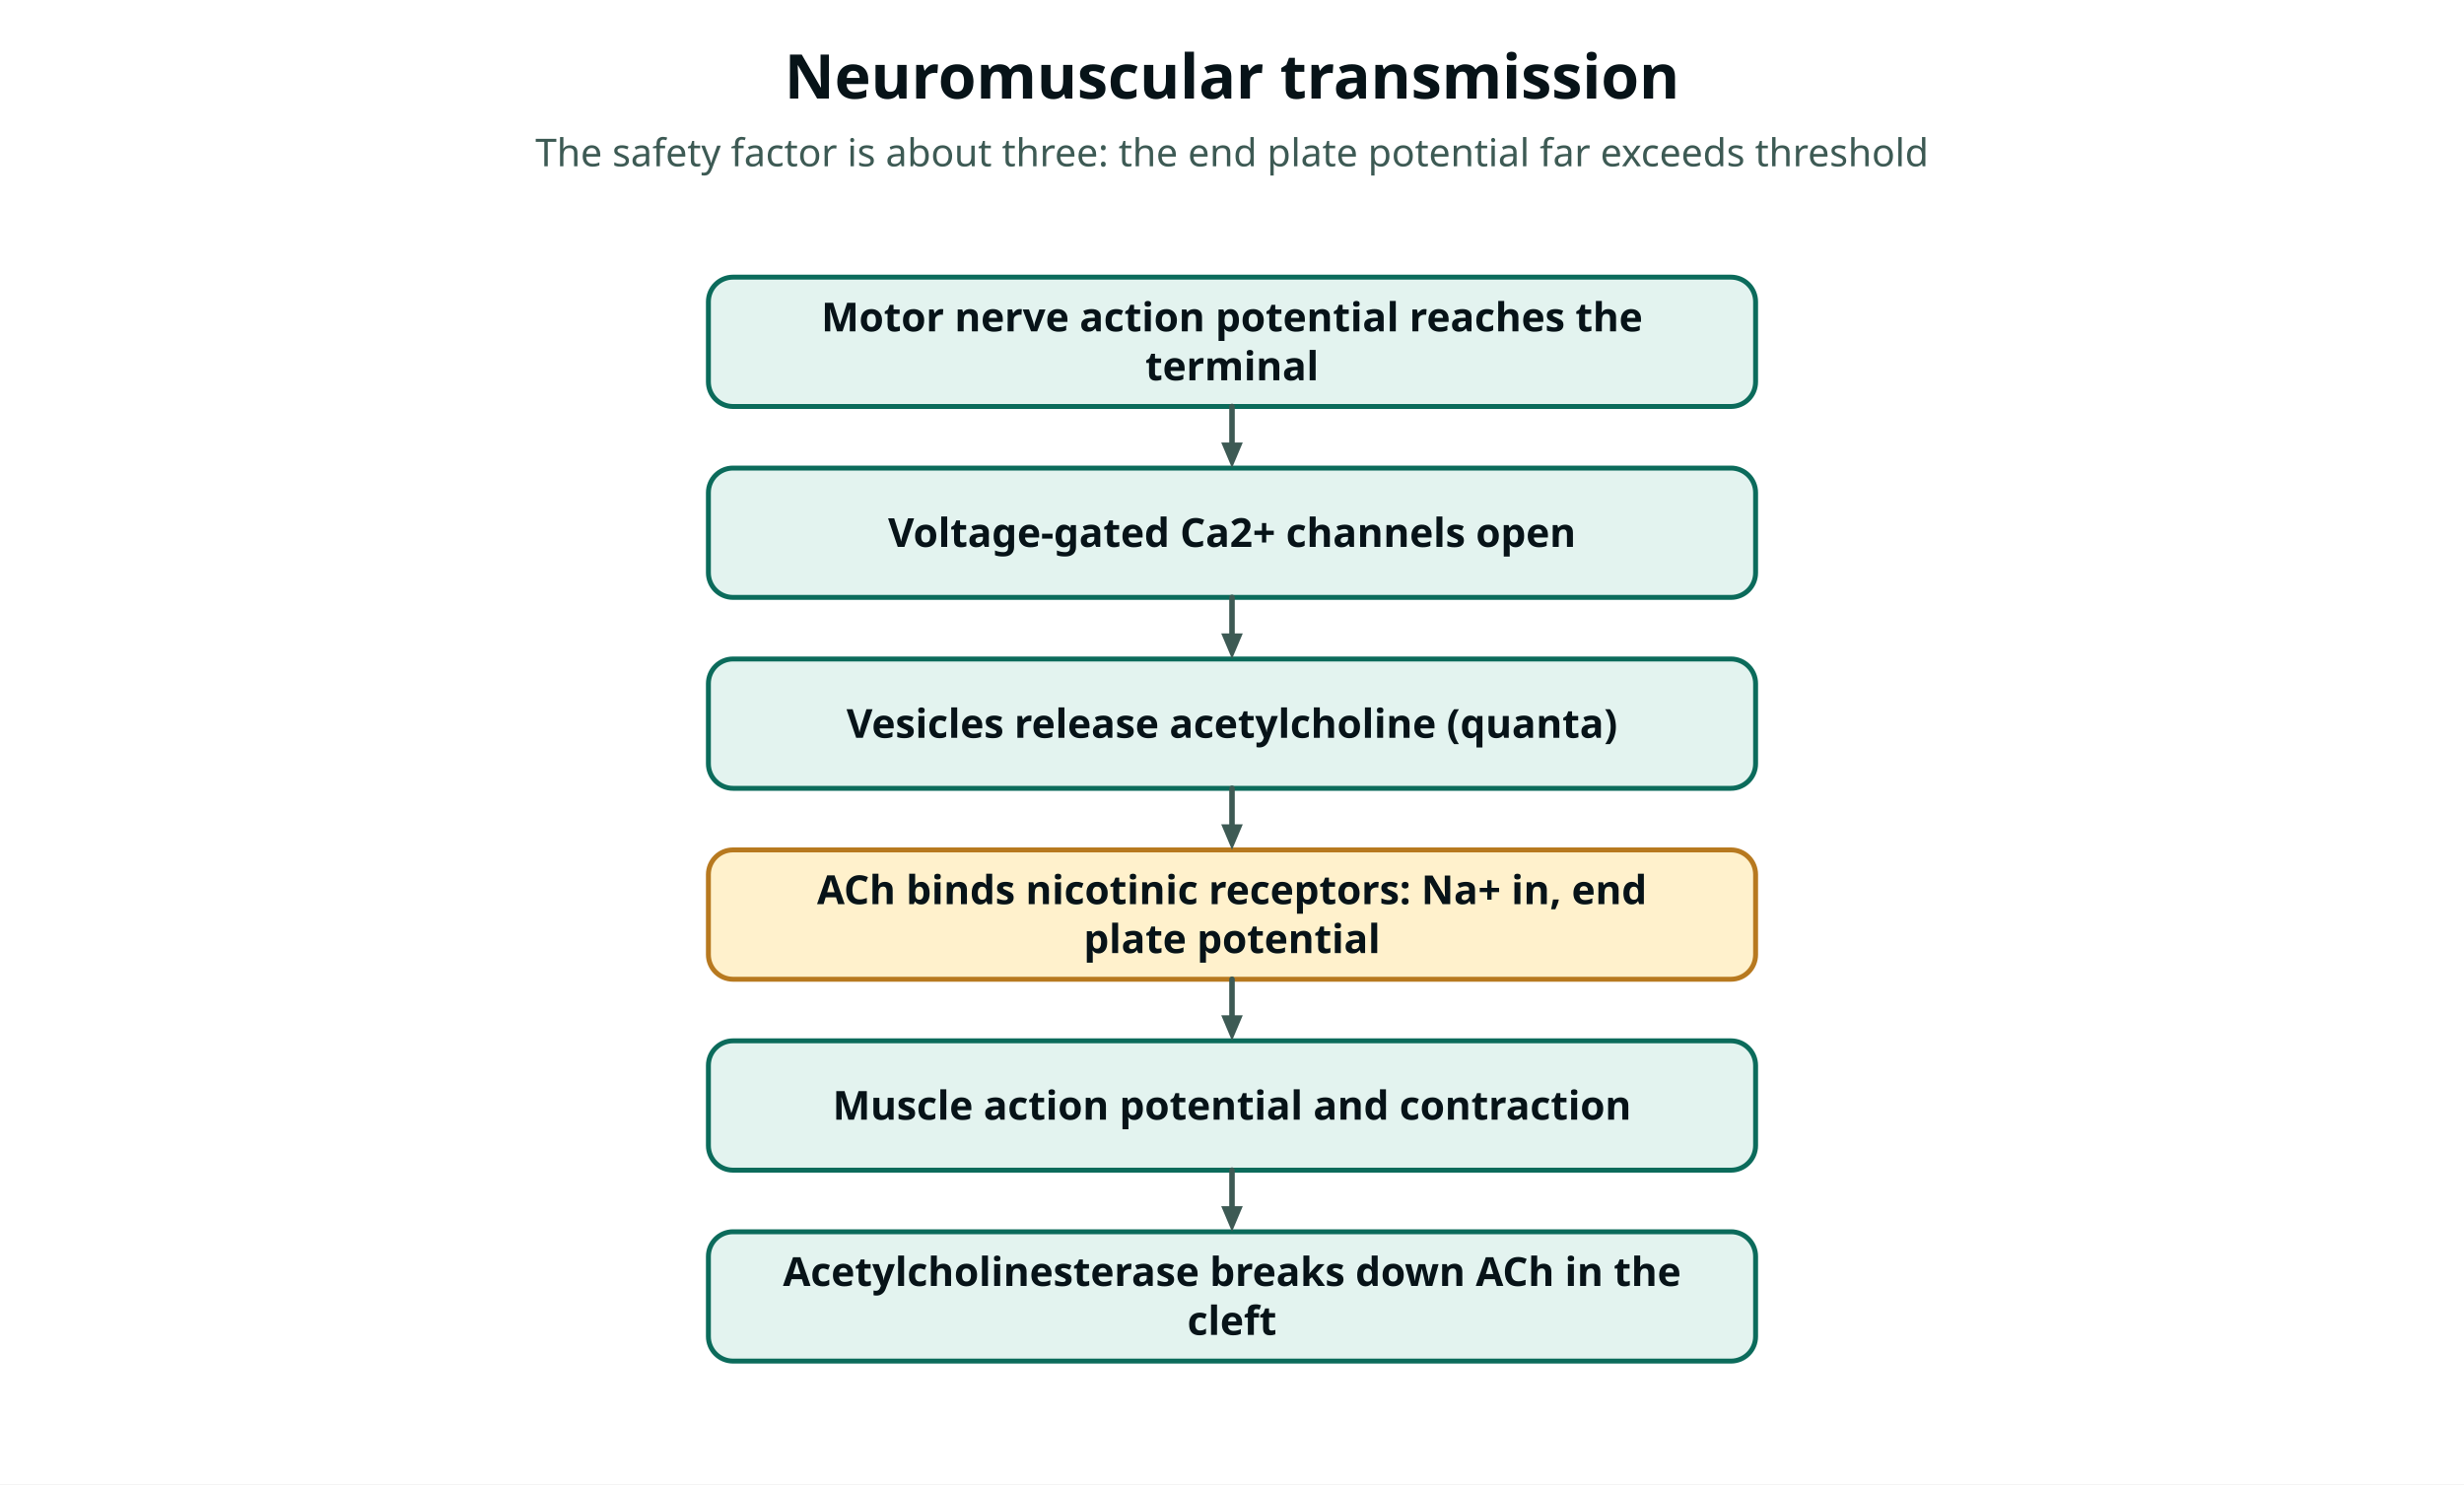
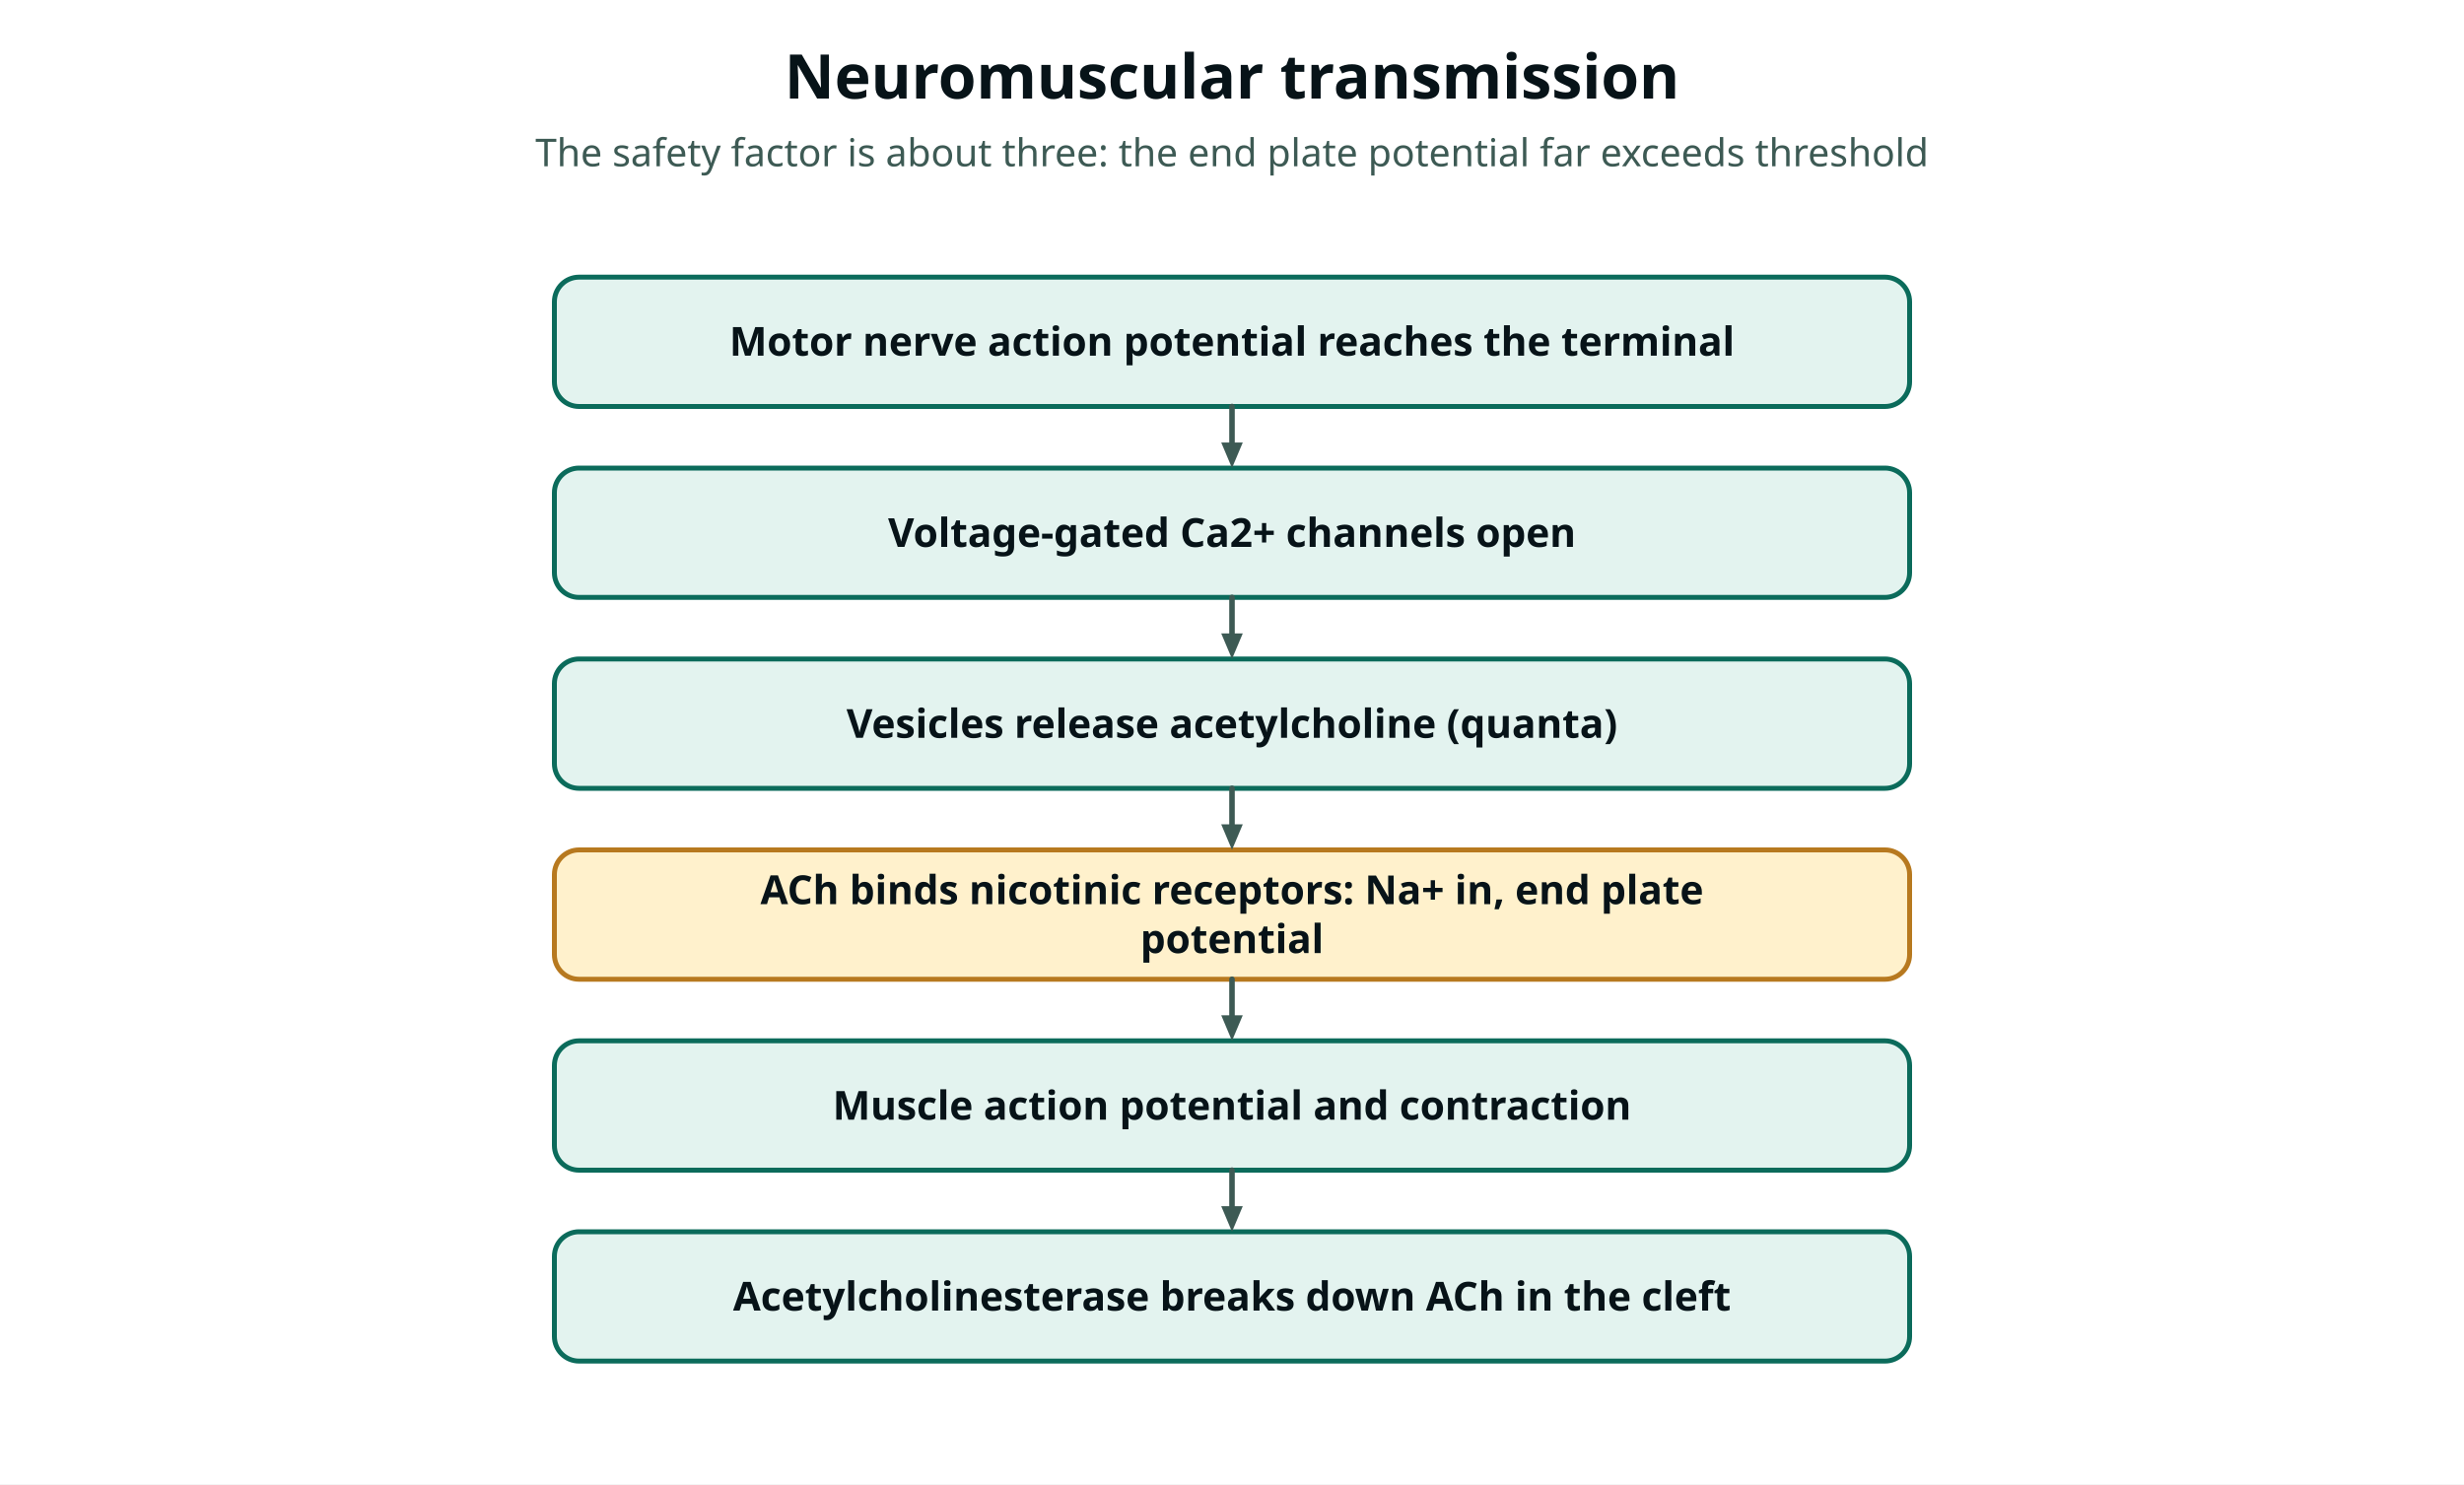
<svg xmlns="http://www.w3.org/2000/svg" viewBox="0 0 800 482" role="img" aria-labelledby="t d">
  <rect width="800" height="482" fill="#FFFFFF" />
  <text x="400.0" y="32.0" font-size="20" font-weight="700" text-anchor="middle" fill="#071318" font-family="system-ui,sans-serif">Neuromuscular transmission</text>
  <text x="400.0" y="54.0" font-size="12.5" font-weight="400" text-anchor="middle" fill="#3D5A54" font-family="system-ui,sans-serif">The safety factor is about three: the end plate potential far exceeds threshold</text>
-   <rect x="230.0" y="90.0" width="340.0" height="42.0" rx="8" fill="#E3F3EF" stroke="#0B6B5B" stroke-width="1.6" />
-   <text x="400.0" y="107.6" font-size="13" font-weight="600" text-anchor="middle" fill="#071318" font-family="system-ui,sans-serif">Motor nerve action potential reaches the</text>
-   <text x="400.0" y="123.5" font-size="13" font-weight="600" text-anchor="middle" fill="#071318" font-family="system-ui,sans-serif">terminal</text>
-   <rect x="230.0" y="152.0" width="340.0" height="42.0" rx="8" fill="#E3F3EF" stroke="#0B6B5B" stroke-width="1.6" />
+   <rect x="180.0" y="90.0" width="440.0" height="42.0" rx="8" fill="#E3F3EF" stroke="#0B6B5B" stroke-width="1.6" />
+   <text x="400.0" y="115.5" font-size="13" font-weight="600" text-anchor="middle" fill="#071318" font-family="system-ui,sans-serif">Motor nerve action potential reaches the terminal</text>
+   <rect x="180.0" y="152.0" width="440.0" height="42.0" rx="8" fill="#E3F3EF" stroke="#0B6B5B" stroke-width="1.6" />
  <text x="400.0" y="177.6" font-size="13" font-weight="600" text-anchor="middle" fill="#071318" font-family="system-ui,sans-serif">Voltage-gated Ca2+ channels open</text>
-   <rect x="230.0" y="214.0" width="340.0" height="42.0" rx="8" fill="#E3F3EF" stroke="#0B6B5B" stroke-width="1.6" />
+   <rect x="180.0" y="214.0" width="440.0" height="42.0" rx="8" fill="#E3F3EF" stroke="#0B6B5B" stroke-width="1.6" />
  <text x="400.0" y="239.6" font-size="13" font-weight="600" text-anchor="middle" fill="#071318" font-family="system-ui,sans-serif">Vesicles release acetylcholine (quanta)</text>
-   <rect x="230.0" y="276.0" width="340.0" height="42.0" rx="8" fill="#FFF1CC" stroke="#B7791F" stroke-width="1.6" />
-   <text x="400.0" y="293.6" font-size="13" font-weight="600" text-anchor="middle" fill="#071318" font-family="system-ui,sans-serif">ACh binds nicotinic receptors: Na+ in, end</text>
-   <text x="400.0" y="309.5" font-size="13" font-weight="600" text-anchor="middle" fill="#071318" font-family="system-ui,sans-serif">plate potential</text>
-   <rect x="230.0" y="338.0" width="340.0" height="42.0" rx="8" fill="#E3F3EF" stroke="#0B6B5B" stroke-width="1.6" />
+   <rect x="180.0" y="276.0" width="440.0" height="42.0" rx="8" fill="#FFF1CC" stroke="#B7791F" stroke-width="1.6" />
+   <text x="400.0" y="293.6" font-size="13" font-weight="600" text-anchor="middle" fill="#071318" font-family="system-ui,sans-serif">ACh binds nicotinic receptors: Na+ in, end plate</text>
+   <text x="400.0" y="309.5" font-size="13" font-weight="600" text-anchor="middle" fill="#071318" font-family="system-ui,sans-serif">potential</text>
+   <rect x="180.0" y="338.0" width="440.0" height="42.0" rx="8" fill="#E3F3EF" stroke="#0B6B5B" stroke-width="1.6" />
  <text x="400.0" y="363.6" font-size="13" font-weight="600" text-anchor="middle" fill="#071318" font-family="system-ui,sans-serif">Muscle action potential and contraction</text>
-   <rect x="230.0" y="400.0" width="340.0" height="42.0" rx="8" fill="#E3F3EF" stroke="#0B6B5B" stroke-width="1.6" />
-   <text x="400.0" y="417.6" font-size="13" font-weight="600" text-anchor="middle" fill="#071318" font-family="system-ui,sans-serif">Acetylcholinesterase breaks down ACh in the</text>
-   <text x="400.0" y="433.5" font-size="13" font-weight="600" text-anchor="middle" fill="#071318" font-family="system-ui,sans-serif">cleft</text>
+   <rect x="180.0" y="400.0" width="440.0" height="42.0" rx="8" fill="#E3F3EF" stroke="#0B6B5B" stroke-width="1.6" />
+   <text x="400.0" y="425.6" font-size="13" font-weight="600" text-anchor="middle" fill="#071318" font-family="system-ui,sans-serif">Acetylcholinesterase breaks down ACh in the cleft</text>
  <line x1="400.0" y1="132.0" x2="400.0" y2="144.8" stroke="#3D5A54" stroke-width="1.8" stroke-linecap="round" />
  <path d="M400.0 152.0 L396.5 143.7 L403.5 143.7 Z" fill="#3D5A54" />
  <line x1="400.0" y1="194.0" x2="400.0" y2="206.8" stroke="#3D5A54" stroke-width="1.8" stroke-linecap="round" />
  <path d="M400.0 214.0 L396.5 205.7 L403.5 205.7 Z" fill="#3D5A54" />
  <line x1="400.0" y1="256.0" x2="400.0" y2="268.8" stroke="#3D5A54" stroke-width="1.8" stroke-linecap="round" />
  <path d="M400.0 276.0 L396.5 267.7 L403.5 267.7 Z" fill="#3D5A54" />
  <line x1="400.0" y1="318.0" x2="400.0" y2="330.8" stroke="#3D5A54" stroke-width="1.8" stroke-linecap="round" />
  <path d="M400.0 338.0 L396.5 329.7 L403.5 329.7 Z" fill="#3D5A54" />
  <line x1="400.0" y1="380.0" x2="400.0" y2="392.8" stroke="#3D5A54" stroke-width="1.8" stroke-linecap="round" />
  <path d="M400.0 400.0 L396.5 391.7 L403.5 391.7 Z" fill="#3D5A54" />
</svg>
